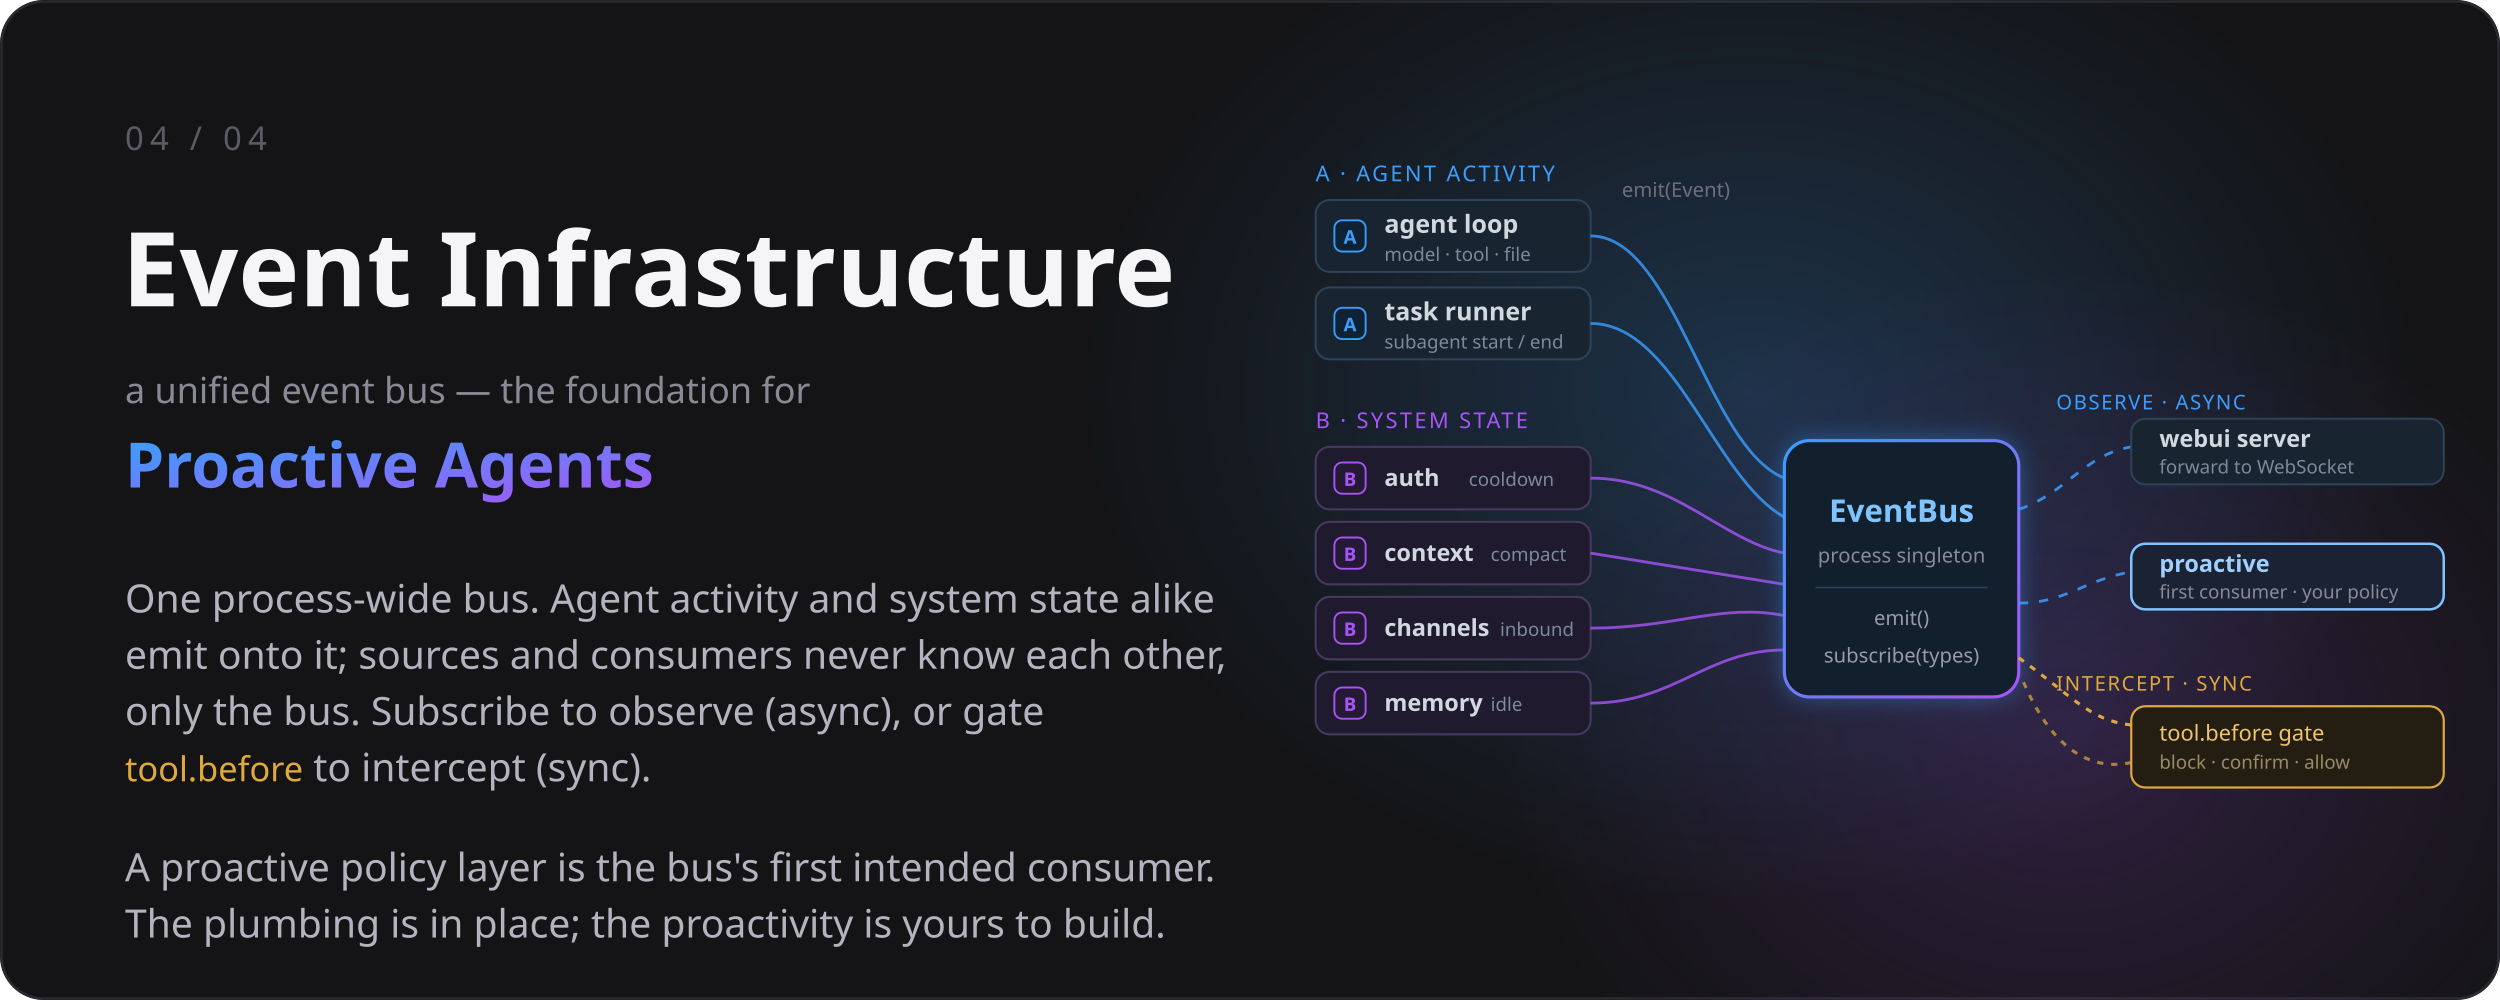
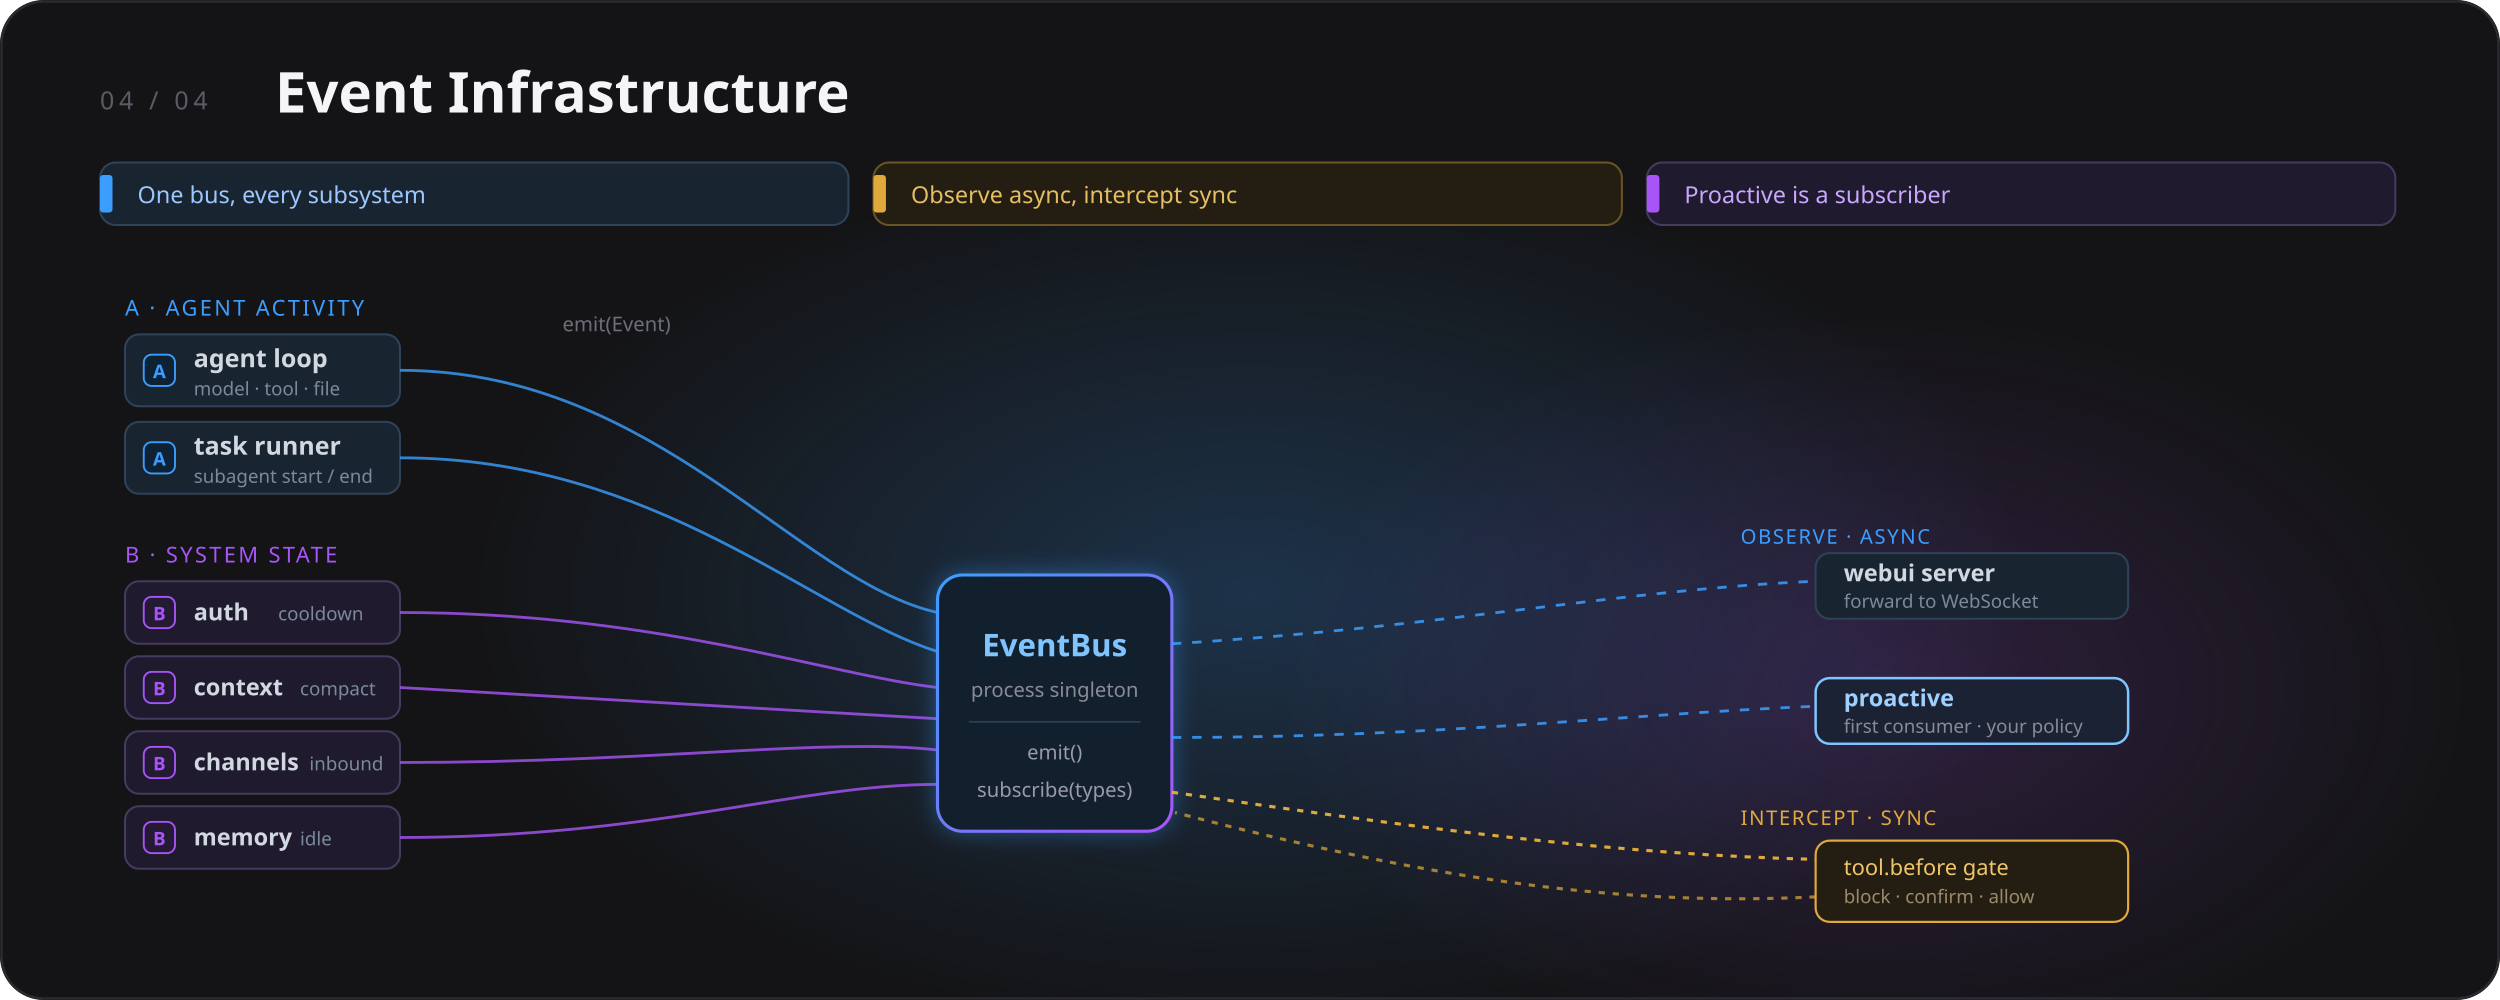
<svg xmlns="http://www.w3.org/2000/svg" width="1600" height="640" viewBox="0 0 1600 640">
  <defs>
    <linearGradient id="bp" x1="0" y1="0" x2="1" y2="1">
      <stop offset="0" stop-color="#3B9EFF" />
      <stop offset="1" stop-color="#A855F7" />
    </linearGradient>
    <radialGradient id="glow" cx="0.5" cy="0.5" r="0.5">
      <stop offset="0" stop-color="#3B9EFF" stop-opacity="0.22" />
      <stop offset="1" stop-color="#3B9EFF" stop-opacity="0" />
    </radialGradient>
    <radialGradient id="glow2" cx="0.5" cy="0.5" r="0.5">
      <stop offset="0" stop-color="#A855F7" stop-opacity="0.18" />
      <stop offset="1" stop-color="#A855F7" stop-opacity="0" />
    </radialGradient>
    <filter id="soft" x="-60%" y="-60%" width="220%" height="220%">
      <feGaussianBlur stdDeviation="8" />
    </filter>
  </defs>
  <rect width="1600" height="640" rx="28" fill="#141416" />
  <rect x="1" y="1" width="1598" height="638" rx="27" fill="none" stroke="#2A2A30" stroke-width="1.5" />
-   <ellipse cx="1120" cy="250" rx="430" ry="330" fill="url(#glow)" />
-   <ellipse cx="1320" cy="470" rx="360" ry="300" fill="url(#glow2)" />
-   <text x="80" y="96" font-family="Geist Mono" font-size="21" fill="#5B5B66" letter-spacing="4">04 / 04</text>
-   <text x="78" y="196" font-family="Instrument Sans" font-weight="700" font-size="66" fill="#F5F5F7">Event Infrastructure</text>
-   <text x="80" y="258" font-family="Geist Mono" font-size="23" fill="#8A8A96">a unified event bus — the foundation for</text>
-   <text x="80" y="312" font-family="Instrument Sans" font-weight="700" font-size="40" fill="url(#bp)">Proactive Agents</text>
-   <text x="80" y="392" font-family="Instrument Sans" font-size="25" fill="#B4B4C0">One process-wide bus. Agent activity and system state alike</text>
-   <text x="80" y="428" font-family="Instrument Sans" font-size="25" fill="#B4B4C0">emit onto it; sources and consumers never know each other,</text>
-   <text x="80" y="464" font-family="Instrument Sans" font-size="25" fill="#B4B4C0">only the bus. Subscribe to observe (async), or gate</text>
-   <text x="80" y="500" font-family="Instrument Sans" font-size="25" fill="#B4B4C0">
-     <tspan font-family="Geist Mono" font-size="22" fill="#E0A93B">tool.before</tspan> to intercept (sync).</text>
-   <text x="80" y="564" font-family="Instrument Sans" font-size="25" fill="#B4B4C0">A proactive policy layer is the bus's first intended consumer.</text>
-   <text x="80" y="600" font-family="Instrument Sans" font-size="25" fill="#B4B4C0">The plumbing is in place; the proactivity is yours to build.</text>
-   <g transform="translate(842,86)">
+   <ellipse cx="800" cy="380" rx="500" ry="280" fill="url(#glow)" />
+   <ellipse cx="1200" cy="440" rx="380" ry="240" fill="url(#glow2)" />
+   <text x="64" y="70" font-family="Geist Mono" font-size="16" fill="#5B5B66" letter-spacing="3">04 / 04</text>
+   <text x="176" y="72" font-family="Instrument Sans" font-weight="700" font-size="36" fill="#F5F5F7">Event Infrastructure</text>
+   <g transform="translate(64,104)">
+     <rect width="479" height="40" rx="10" fill="#182430" stroke="#2E4258" stroke-width="1.3" />
+     <rect x="0" y="8" width="8" height="24" rx="2" fill="#3B9EFF" />
+     <text x="24" y="26" font-family="Geist Mono" font-size="15" fill="#9CC7FF">One bus, every subsystem</text>
+   </g>
+   <g transform="translate(559,104)">
+     <rect width="479" height="40" rx="10" fill="#231D12" stroke="#6B5424" stroke-width="1.3" />
+     <rect x="0" y="8" width="8" height="24" rx="2" fill="#E0A93B" />
+     <text x="24" y="26" font-family="Geist Mono" font-size="15" fill="#E5BE63">Observe async, intercept sync</text>
+   </g>
+   <g transform="translate(1054,104)">
+     <rect width="479" height="40" rx="10" fill="#1F1A2E" stroke="#463A5E" stroke-width="1.3" />
+     <rect x="0" y="8" width="8" height="24" rx="2" fill="#A855F7" />
+     <text x="24" y="26" font-family="Geist Mono" font-size="15" fill="#C9A6FF">Proactive is a subscriber</text>
+   </g>
+   <g transform="translate(80,172)">
    <text x="0" y="30" font-family="Geist Mono" font-size="14" fill="#3B9EFF" letter-spacing="1.5">A · AGENT ACTIVITY</text>
    <g>
      <rect x="0" y="42" width="176" height="46" rx="9" fill="#182430" stroke="#2E4258" stroke-width="1.3" />
      <rect x="12" y="55" width="20" height="20" rx="5" fill="#0E2233" stroke="#3B9EFF" stroke-width="1.2" />
      <text x="22" y="70" font-family="Geist Mono" font-size="12" font-weight="700" fill="#3B9EFF" text-anchor="middle">A</text>
      <text x="44" y="63" font-family="Instrument Sans" font-weight="700" font-size="16" fill="#D2D8E0">agent loop</text>
      <text x="44" y="81" font-family="Instrument Sans" font-size="12" fill="#7A8A9A">model · tool · file</text>
    </g>
    <g>
      <rect x="0" y="98" width="176" height="46" rx="9" fill="#182430" stroke="#2E4258" stroke-width="1.3" />
      <rect x="12" y="111" width="20" height="20" rx="5" fill="#0E2233" stroke="#3B9EFF" stroke-width="1.2" />
      <text x="22" y="126" font-family="Geist Mono" font-size="12" font-weight="700" fill="#3B9EFF" text-anchor="middle">A</text>
      <text x="44" y="119" font-family="Instrument Sans" font-weight="700" font-size="16" fill="#D2D8E0">task runner</text>
      <text x="44" y="137" font-family="Instrument Sans" font-size="12" fill="#7A8A9A">subagent start / end</text>
    </g>
    <text x="0" y="188" font-family="Geist Mono" font-size="14" fill="#A855F7" letter-spacing="1.5">B · SYSTEM STATE</text>
    <g font-family="Instrument Sans">
      <g>
        <rect x="0" y="200" width="176" height="40" rx="9" fill="#1F1A2E" stroke="#463A5E" stroke-width="1.3" />
        <rect x="12" y="210" width="20" height="20" rx="5" fill="#241A33" stroke="#A855F7" stroke-width="1.2" />
        <text x="22" y="225" font-family="Geist Mono" font-size="12" font-weight="700" fill="#A855F7" text-anchor="middle">B</text>
        <text x="44" y="225" font-weight="700" font-size="15" fill="#D2D8E0">auth</text>
        <text x="98" y="225" font-size="12" fill="#7A8A9A">cooldown</text>
      </g>
      <g>
        <rect x="0" y="248" width="176" height="40" rx="9" fill="#1F1A2E" stroke="#463A5E" stroke-width="1.3" />
        <rect x="12" y="258" width="20" height="20" rx="5" fill="#241A33" stroke="#A855F7" stroke-width="1.2" />
        <text x="22" y="273" font-family="Geist Mono" font-size="12" font-weight="700" fill="#A855F7" text-anchor="middle">B</text>
        <text x="44" y="273" font-weight="700" font-size="15" fill="#D2D8E0">context</text>
        <text x="112" y="273" font-size="12" fill="#7A8A9A">compact</text>
      </g>
      <g>
        <rect x="0" y="296" width="176" height="40" rx="9" fill="#1F1A2E" stroke="#463A5E" stroke-width="1.3" />
        <rect x="12" y="306" width="20" height="20" rx="5" fill="#241A33" stroke="#A855F7" stroke-width="1.2" />
        <text x="22" y="321" font-family="Geist Mono" font-size="12" font-weight="700" fill="#A855F7" text-anchor="middle">B</text>
        <text x="44" y="321" font-weight="700" font-size="15" fill="#D2D8E0">channels</text>
        <text x="118" y="321" font-size="12" fill="#7A8A9A">inbound</text>
      </g>
      <g>
        <rect x="0" y="344" width="176" height="40" rx="9" fill="#1F1A2E" stroke="#463A5E" stroke-width="1.3" />
        <rect x="12" y="354" width="20" height="20" rx="5" fill="#241A33" stroke="#A855F7" stroke-width="1.2" />
        <text x="22" y="369" font-family="Geist Mono" font-size="12" font-weight="700" fill="#A855F7" text-anchor="middle">B</text>
        <text x="44" y="369" font-weight="700" font-size="15" fill="#D2D8E0">memory</text>
        <text x="112" y="369" font-size="12" fill="#7A8A9A">idle</text>
      </g>
    </g>
-     <text x="196" y="40" font-family="Geist Mono" font-size="13" fill="#6E6E7A">emit(Event)</text>
+     <text x="280" y="40" font-family="Geist Mono" font-size="13" fill="#6E6E7A">emit(Event)</text>
    <g fill="none" stroke-width="1.8" opacity="0.8">
-       <path d="M176 65  C 230 65, 250 200, 300 220" stroke="#3B9EFF" />
-       <path d="M176 121 C 230 121, 255 220, 300 245" stroke="#3B9EFF" />
-       <path d="M176 220 C 230 220, 260 260, 300 268" stroke="#A855F7" />
-       <path d="M176 268 L300 288" stroke="#A855F7" />
-       <path d="M176 316 C 230 316, 260 300, 300 308" stroke="#A855F7" />
-       <path d="M176 364 C 230 364, 250 330, 300 330" stroke="#A855F7" />
+       <path d="M176 65  C 340 65, 430 200, 520 220" stroke="#3B9EFF" />
+       <path d="M176 121 C 340 121, 440 220, 520 245" stroke="#3B9EFF" />
+       <path d="M176 220 C 340 220, 450 260, 520 268" stroke="#A855F7" />
+       <path d="M176 268 L520 288" stroke="#A855F7" />
+       <path d="M176 316 C 340 316, 450 300, 520 308" stroke="#A855F7" />
+       <path d="M176 364 C 340 364, 430 330, 520 330" stroke="#A855F7" />
    </g>
-     <g filter="url(#soft)" opacity="0.45">
-       <rect x="300" y="196" width="150" height="164" rx="16" fill="#3B9EFF" />
+     <g transform="translate(220,0)">
+       <g filter="url(#soft)" opacity="0.45">
+         <rect x="300" y="196" width="150" height="164" rx="16" fill="#3B9EFF" />
+       </g>
+       <rect x="300" y="196" width="150" height="164" rx="16" fill="#12202E" stroke="url(#bp)" stroke-width="2" />
+       <text x="375" y="248" font-family="Geist Mono" font-weight="700" font-size="20" fill="#7FC4FF" text-anchor="middle">EventBus</text>
+       <text x="375" y="274" font-family="Instrument Sans" font-size="13" fill="#8A8A96" text-anchor="middle">process singleton</text>
+       <line x1="320" y1="290" x2="430" y2="290" stroke="#2E4258" stroke-width="1" />
+       <text x="375" y="314" font-family="Geist Mono" font-size="13" fill="#9A9AA6" text-anchor="middle">emit()</text>
+       <text x="375" y="338" font-family="Geist Mono" font-size="13" fill="#9A9AA6" text-anchor="middle">subscribe(types)</text>
    </g>
-     <rect x="300" y="196" width="150" height="164" rx="16" fill="#12202E" stroke="url(#bp)" stroke-width="2" />
-     <text x="375" y="248" font-family="Geist Mono" font-weight="700" font-size="20" fill="#7FC4FF" text-anchor="middle">EventBus</text>
-     <text x="375" y="274" font-family="Instrument Sans" font-size="13" fill="#8A8A96" text-anchor="middle">process singleton</text>
-     <line x1="320" y1="290" x2="430" y2="290" stroke="#2E4258" stroke-width="1" />
-     <text x="375" y="314" font-family="Geist Mono" font-size="13" fill="#9A9AA6" text-anchor="middle">emit()</text>
-     <text x="375" y="338" font-family="Geist Mono" font-size="13" fill="#9A9AA6" text-anchor="middle">subscribe(types)</text>
-     <text x="474" y="176" font-family="Geist Mono" font-size="13" fill="#3B9EFF" letter-spacing="1">OBSERVE · ASYNC</text>
-     <g fill="none" stroke="#3B9EFF" stroke-width="1.8" stroke-dasharray="6 7" opacity="0.85">
-       <path d="M450 240 C 480 230, 492 205, 522 200" />
-       <path d="M450 300 C 480 300, 492 285, 522 280" />
-     </g>
-     <g>
-       <rect x="522" y="182" width="200" height="42" rx="9" fill="#182430" stroke="#2E4258" stroke-width="1.3" />
-       <text x="540" y="200" font-family="Instrument Sans" font-weight="700" font-size="15" fill="#D2D8E0">webui server</text>
-       <text x="540" y="217" font-family="Instrument Sans" font-size="12" fill="#7A8A9A">forward to WebSocket</text>
-     </g>
-     <g>
-       <rect x="522" y="262" width="200" height="42" rx="9" fill="#1B2233" stroke="#7FC4FF" stroke-width="1.6" />
-       <text x="540" y="280" font-family="Instrument Sans" font-weight="700" font-size="15" fill="#9FD0FF">proactive</text>
-       <text x="540" y="297" font-family="Instrument Sans" font-size="12" fill="#8A8A96">first consumer · your policy</text>
-     </g>
-     <text x="474" y="356" font-family="Geist Mono" font-size="13" fill="#E0A93B" letter-spacing="1">INTERCEPT · SYNC</text>
-     <path d="M450 335 C 485 360, 495 375, 522 378" fill="none" stroke="#E0A93B" stroke-width="2" stroke-dasharray="4 5" />
-     <path d="M522 402 C 495 408, 470 392, 452 348" fill="none" stroke="#E0A93B" stroke-width="2" stroke-dasharray="4 5" opacity="0.7" />
-     <g>
-       <rect x="522" y="366" width="200" height="52" rx="9" fill="#241E12" stroke="#E0A93B" stroke-width="1.4" />
-       <text x="540" y="388" font-family="Geist Mono" font-size="14" fill="#F0C46A">tool.before gate</text>
-       <text x="540" y="406" font-family="Instrument Sans" font-size="12" fill="#9A8A6A">block · confirm · allow</text>
+     <g transform="translate(560,0)">
+       <text x="474" y="176" font-family="Geist Mono" font-size="13" fill="#3B9EFF" letter-spacing="1">OBSERVE · ASYNC</text>
+       <g fill="none" stroke="#3B9EFF" stroke-width="1.8" stroke-dasharray="6 7" opacity="0.85">
+         <path d="M110 240 C 280 230, 400 205, 522 200" />
+         <path d="M110 300 C 280 300, 400 285, 522 280" />
+       </g>
+       <g>
+         <rect x="522" y="182" width="200" height="42" rx="9" fill="#182430" stroke="#2E4258" stroke-width="1.3" />
+         <text x="540" y="200" font-family="Instrument Sans" font-weight="700" font-size="15" fill="#D2D8E0">webui server</text>
+         <text x="540" y="217" font-family="Instrument Sans" font-size="12" fill="#7A8A9A">forward to WebSocket</text>
+       </g>
+       <g>
+         <rect x="522" y="262" width="200" height="42" rx="9" fill="#1B2233" stroke="#7FC4FF" stroke-width="1.6" />
+         <text x="540" y="280" font-family="Instrument Sans" font-weight="700" font-size="15" fill="#9FD0FF">proactive</text>
+         <text x="540" y="297" font-family="Instrument Sans" font-size="12" fill="#8A8A96">first consumer · your policy</text>
+       </g>
+       <text x="474" y="356" font-family="Geist Mono" font-size="13" fill="#E0A93B" letter-spacing="1">INTERCEPT · SYNC</text>
+       <path d="M110 335 C 280 360, 400 375, 522 378" fill="none" stroke="#E0A93B" stroke-width="2" stroke-dasharray="4 5" />
+       <path d="M522 402 C 400 408, 280 392, 112 348" fill="none" stroke="#E0A93B" stroke-width="2" stroke-dasharray="4 5" opacity="0.7" />
+       <g>
+         <rect x="522" y="366" width="200" height="52" rx="9" fill="#241E12" stroke="#E0A93B" stroke-width="1.4" />
+         <text x="540" y="388" font-family="Geist Mono" font-size="14" fill="#F0C46A">tool.before gate</text>
+         <text x="540" y="406" font-family="Instrument Sans" font-size="12" fill="#9A8A6A">block · confirm · allow</text>
+       </g>
    </g>
  </g>
</svg>
